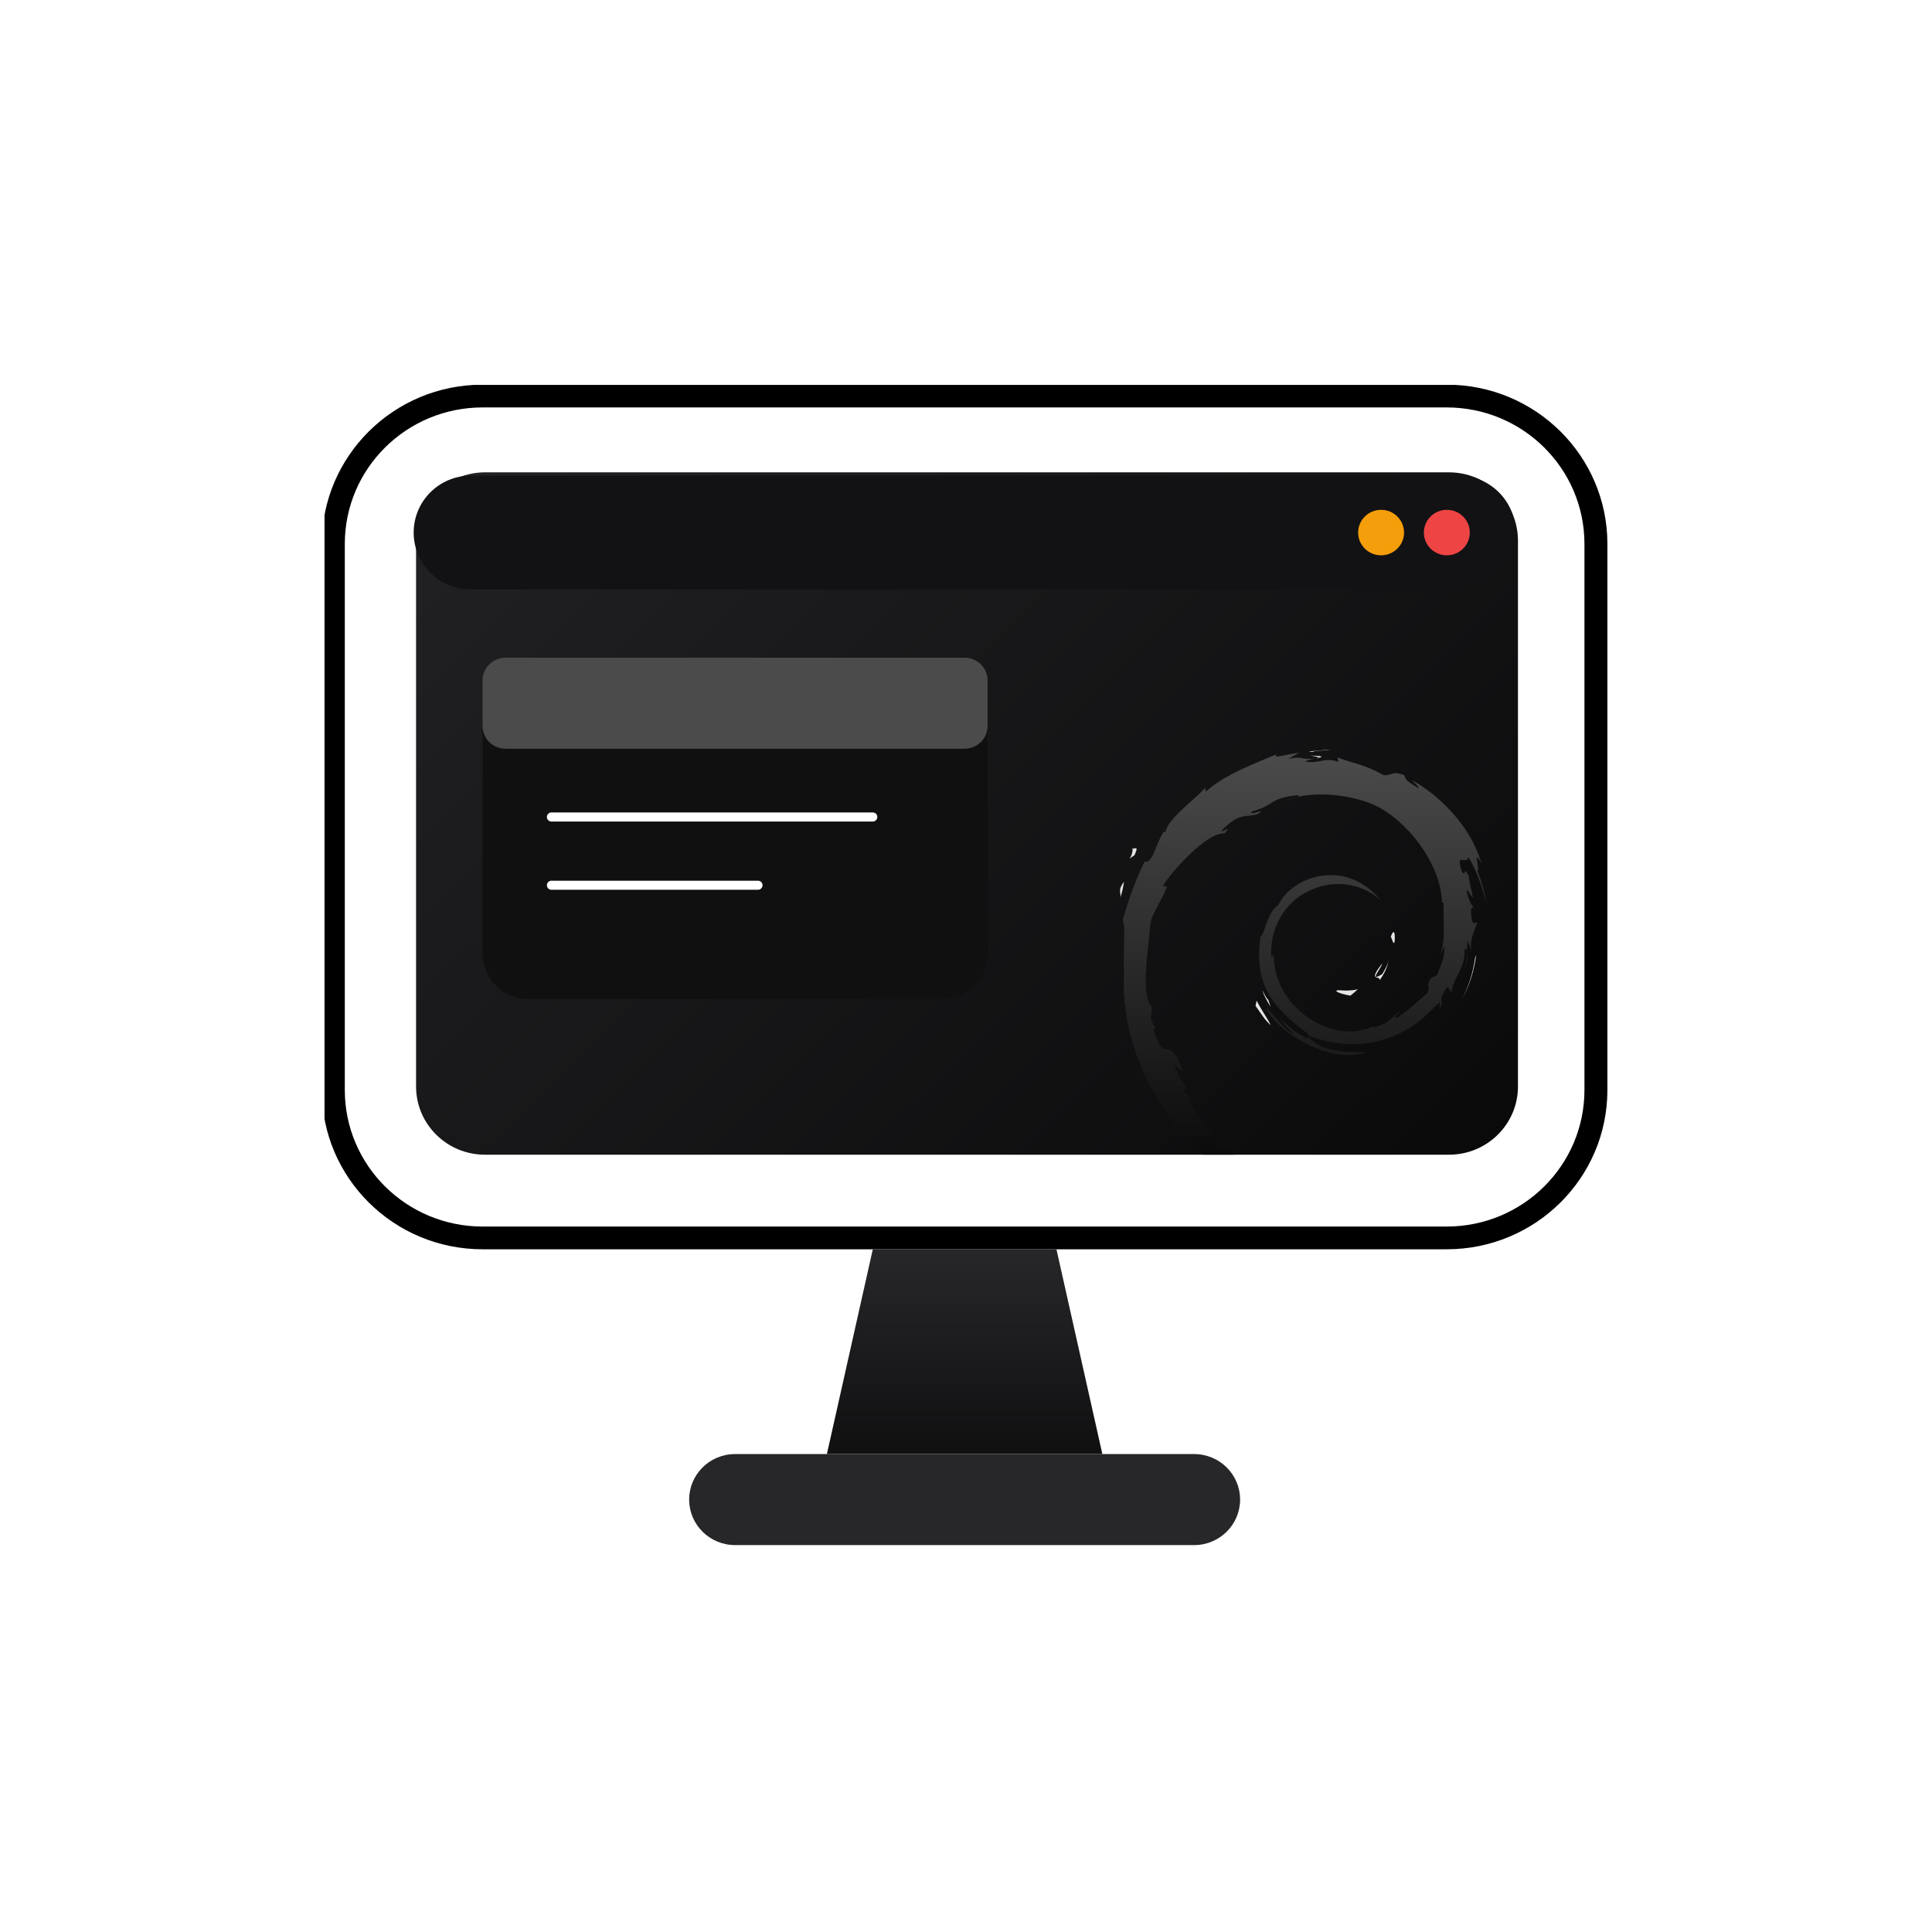
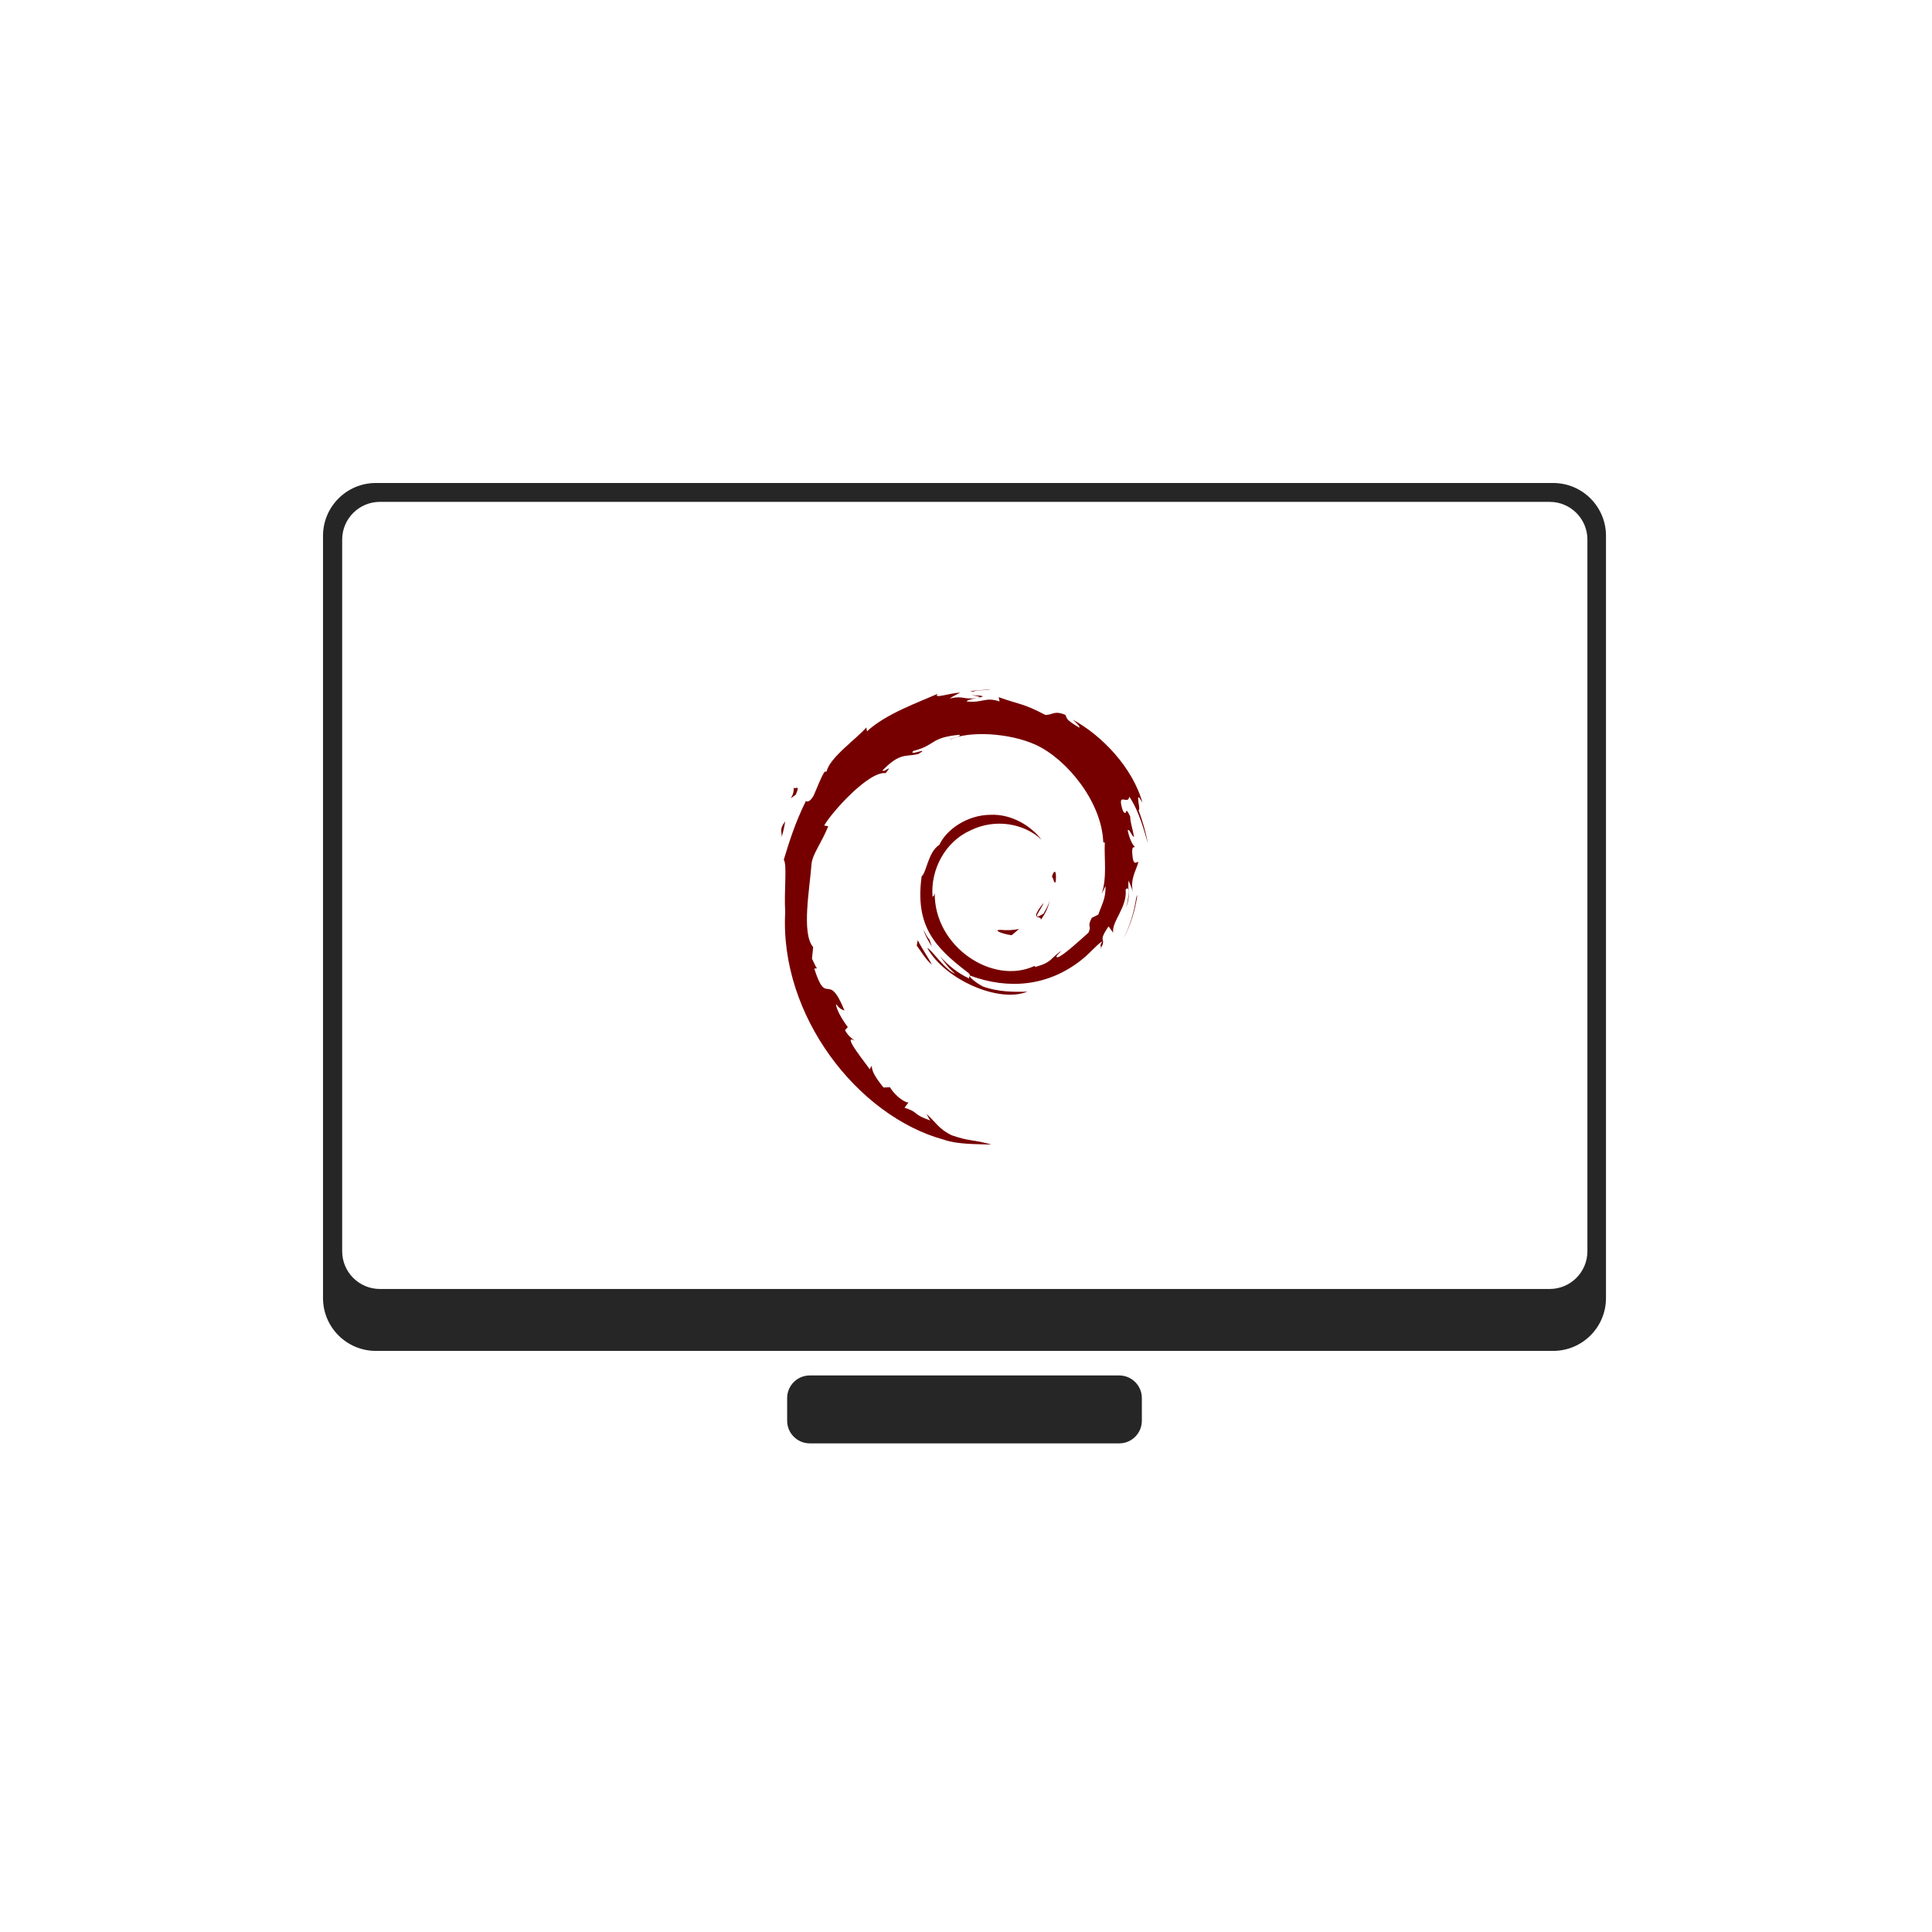
<svg xmlns="http://www.w3.org/2000/svg" width="256" height="256" viewBox="0 0 256 256" fill="none">
  <rect width="256" height="256" fill="white" />
-   <g clip-path="url(#clip0_5_23)">
-     <path d="M191.697 50.972H63.939C52.18 50.972 42.647 60.42 42.647 72.076V144.433C42.647 156.089 52.18 165.537 63.939 165.537H191.697C203.456 165.537 212.989 156.089 212.989 144.433V72.076C212.989 60.42 203.456 50.972 191.697 50.972Z" fill="black" />
-     <path d="M191.696 53.987H63.939C53.86 53.987 45.688 62.085 45.688 72.076V144.433C45.688 154.424 53.86 162.523 63.939 162.523H191.696C201.776 162.523 209.947 154.424 209.947 144.433V72.076C209.947 62.085 201.776 53.987 191.696 53.987Z" fill="white" />
-     <path d="M192.012 62.589H64.255C59.215 62.589 55.13 66.637 55.13 71.63V143.962C55.13 148.955 59.215 153.003 64.255 153.003H192.012C197.052 153.003 201.138 148.955 201.138 143.962V71.63C201.138 66.637 197.052 62.589 192.012 62.589Z" fill="url(#paint0_linear_5_23)" />
-     <path d="M193.285 63.031H62.351C58.188 63.031 54.814 66.406 54.814 70.569C54.814 74.731 58.188 78.106 62.351 78.106H193.285C197.447 78.106 200.822 74.731 200.822 70.569C200.822 66.406 197.447 63.031 193.285 63.031Z" fill="#121214" />
-     <path d="M191.713 73.583C193.393 73.583 194.755 72.234 194.755 70.569C194.755 68.903 193.393 67.554 191.713 67.554C190.033 67.554 188.672 68.903 188.672 70.569C188.672 72.234 190.033 73.583 191.713 73.583Z" fill="#EF4444" />
-     <path d="M183.003 73.583C184.683 73.583 186.044 72.234 186.044 70.569C186.044 68.903 184.683 67.554 183.003 67.554C181.323 67.554 179.961 68.903 179.961 70.569C179.961 72.234 181.323 73.583 183.003 73.583Z" fill="#F59E0B" />
-     <path d="M124.776 87.15H70.023C66.663 87.15 63.939 89.85 63.939 93.18V126.344C63.939 129.674 66.663 132.374 70.023 132.374H124.776C128.136 132.374 130.86 129.674 130.86 126.344V93.18C130.86 89.85 128.136 87.15 124.776 87.15Z" fill="#101010" />
-     <path d="M127.818 87.15H66.981C65.301 87.15 63.939 88.5 63.939 90.165V96.195C63.939 97.86 65.301 99.21 66.981 99.21H127.818C129.498 99.21 130.86 97.86 130.86 96.195V90.165C130.86 88.5 129.498 87.15 127.818 87.15Z" fill="#4B4B4B" />
-     <path d="M73.065 108.255H115.651" stroke="white" stroke-width="1.2" stroke-linecap="round" />
-     <path d="M73.065 117.299H100.441" stroke="white" stroke-width="1.2" stroke-linecap="round" />
-     <path d="M115.651 165.537H139.985L146.069 192.671H109.567L115.651 165.537Z" fill="url(#paint1_linear_5_23)" />
-     <path d="M158.236 192.672H97.4C94.04 192.672 91.316 195.371 91.316 198.701C91.316 202.031 94.04 204.731 97.4 204.731H158.236C161.596 204.731 164.32 202.031 164.32 198.701C164.32 195.371 161.596 192.672 158.236 192.672Z" fill="#27272A" />
-     <g clip-path="url(#clip1_5_23)">
-       <path d="M177.441 131.209C176.439 131.223 177.63 131.724 178.938 131.925C179.3 131.643 179.627 131.359 179.919 131.082C179.105 131.281 178.276 131.285 177.441 131.209ZM182.818 129.871C183.415 129.05 183.849 128.151 184.002 127.221C183.869 127.884 183.508 128.456 183.168 129.06C181.296 130.237 182.992 128.362 183.167 127.649C181.154 130.178 182.891 129.165 182.818 129.871ZM184.803 124.719C184.924 122.919 184.448 123.488 184.288 124.175C184.474 124.272 184.622 125.444 184.803 124.719ZM173.642 100.117C174.177 100.213 174.797 100.286 174.71 100.413C175.295 100.285 175.428 100.167 173.642 100.117Z" fill="#E5E5E5" />
-       <path d="M174.71 100.413L174.332 100.491L174.684 100.46L174.71 100.413Z" fill="#E5E5E5" />
-       <path d="M191.382 125.401C191.442 127.018 190.909 127.802 190.427 129.19L189.562 129.622C188.853 130.995 189.63 130.494 189.123 131.586C188.016 132.567 185.766 134.656 185.046 134.847C184.52 134.835 185.402 134.228 185.517 133.989C184.037 135.004 184.329 135.512 182.065 136.129L181.998 135.982C176.412 138.603 168.654 133.408 168.756 126.32C168.697 126.77 168.587 126.657 168.463 126.839C168.175 123.192 170.151 119.529 173.484 118.033C176.745 116.423 180.566 117.084 182.902 119.255C181.619 117.578 179.066 115.801 176.04 115.968C173.075 116.014 170.303 117.894 169.377 119.934C167.859 120.888 167.682 123.611 167.02 124.11C166.13 130.638 168.695 133.459 173.034 136.776C173.717 137.236 173.226 137.305 173.319 137.655C171.877 136.982 170.557 135.965 169.472 134.72C170.048 135.561 170.669 136.379 171.473 137.021C170.114 136.562 168.298 133.735 167.768 133.62C170.111 137.806 177.274 140.961 181.025 139.396C179.289 139.459 177.084 139.431 175.134 138.712C174.315 138.292 173.201 137.42 173.4 137.257C178.519 139.165 183.807 138.703 188.236 135.16C189.363 134.284 190.594 132.795 190.949 132.774C190.414 133.578 191.041 133.161 190.629 133.87C191.752 132.064 190.142 133.135 191.79 130.75L192.399 131.587C192.173 130.087 194.266 128.266 194.053 125.894C194.533 125.169 194.589 126.675 194.079 128.343C194.787 126.492 194.266 126.195 194.447 124.667C194.644 125.181 194.901 125.726 195.033 126.268C194.573 124.479 195.506 123.255 195.737 122.216C195.509 122.115 195.026 123.007 194.915 120.893C194.931 119.976 195.171 120.412 195.264 120.187C195.083 120.083 194.61 119.38 194.322 118.03C194.531 117.713 194.88 118.852 195.164 118.899C194.982 117.826 194.667 117.008 194.654 116.185C193.823 114.452 194.36 116.416 193.686 115.441C192.802 112.689 194.42 114.802 194.529 113.552C195.869 115.489 196.633 118.492 196.984 119.735C196.716 118.219 196.284 116.75 195.756 115.329C196.163 115.5 195.1 112.209 196.285 114.388C195.02 109.743 190.869 105.402 187.05 103.365C187.518 103.792 188.108 104.327 187.896 104.411C185.997 103.283 186.331 103.195 186.058 102.719C184.512 102.091 184.41 102.769 183.385 102.72C180.47 101.177 179.908 101.341 177.225 100.374L177.346 100.943C175.415 100.301 175.096 101.187 173.009 100.945C172.882 100.846 173.677 100.587 174.333 100.492C172.465 100.738 172.553 100.125 170.725 100.56C171.176 100.244 171.652 100.036 172.132 99.767C170.609 99.86 168.496 100.652 169.148 99.931C166.663 101.039 162.25 102.591 159.775 104.907L159.697 104.388C158.562 105.747 154.75 108.446 154.446 110.206L154.142 110.277C153.552 111.274 153.17 112.404 152.702 113.431C151.93 114.743 151.57 113.936 151.68 114.142C150.161 117.214 149.407 119.795 148.755 121.912C149.219 122.605 148.766 126.081 148.942 128.863C148.179 142.604 158.608 155.946 170.007 159.026C171.677 159.622 174.162 159.599 176.275 159.66C173.782 158.949 173.46 159.283 171.031 158.438C169.279 157.615 168.895 156.675 167.654 155.6L168.145 156.466C165.711 155.607 166.729 155.402 164.749 154.777L165.274 154.094C164.484 154.034 163.184 152.767 162.828 152.065L161.965 152.099C160.928 150.822 160.376 149.903 160.416 149.19L160.137 149.686C159.821 149.145 156.322 144.898 158.138 145.887C157.8 145.579 157.352 145.386 156.866 144.505L157.235 144.084C156.362 142.963 155.627 141.525 155.683 141.046C156.149 141.674 156.473 141.791 156.793 141.899C154.587 136.438 154.463 141.598 152.792 136.34L153.145 136.312C152.874 135.904 152.71 135.462 152.492 135.028L152.646 133.499C151.057 131.666 152.202 125.708 152.431 122.44C152.59 121.111 153.756 119.697 154.644 117.479L154.103 117.386C155.137 115.587 160.005 110.161 162.259 110.441C163.352 109.072 162.042 110.436 161.829 110.091C164.228 107.614 164.982 108.341 166.601 107.895C168.347 106.861 165.102 108.299 165.93 107.501C168.948 106.732 168.069 105.752 172.007 105.362C172.422 105.598 171.043 105.726 170.697 106.032C173.211 104.804 178.655 105.084 182.19 106.713C186.293 108.626 190.902 114.281 191.084 119.601L191.291 119.657C191.186 121.772 191.615 124.217 190.871 126.464L191.381 125.402" fill="url(#paint2_linear_5_23)" />
-       <path d="M166.506 132.581L166.366 133.282C167.024 134.174 167.546 135.141 168.387 135.839C167.783 134.66 167.333 134.174 166.506 132.581ZM168.063 132.52C167.714 132.136 167.508 131.673 167.277 131.212C167.498 132.022 167.95 132.719 168.371 133.427L168.063 132.52ZM195.605 126.547L195.459 126.916C195.189 128.828 194.606 130.72 193.713 132.474C194.699 130.623 195.337 128.599 195.604 126.547M173.84 99.637C174.517 99.39 175.505 99.502 176.224 99.338C175.287 99.417 174.355 99.464 173.435 99.582L173.84 99.637ZM150.06 112.254C150.216 113.695 148.973 114.255 150.336 113.304C151.066 111.663 150.05 112.851 150.06 112.254ZM148.459 118.926C148.773 117.965 148.83 117.388 148.95 116.831C148.082 117.938 148.551 118.174 148.459 118.926Z" fill="#E5E5E5" />
-     </g>
-   </g>
-   <defs>
-     <linearGradient id="paint0_linear_5_23" x1="30.795" y1="32.45" x2="223.671" y2="227.119" gradientUnits="userSpaceOnUse">
-       <stop stop-color="#27272A" />
-       <stop offset="1" />
-     </linearGradient>
-     <linearGradient id="paint1_linear_5_23" x1="127.818" y1="165.537" x2="127.818" y2="210.938" gradientUnits="userSpaceOnUse">
-       <stop stop-color="#27272A" />
-       <stop offset="1" />
-     </linearGradient>
-     <linearGradient id="paint2_linear_5_23" x1="172.87" y1="99.767" x2="172.87" y2="152.651" gradientUnits="userSpaceOnUse">
-       <stop stop-color="#4B4B4B" />
-       <stop offset="1" stop-color="#0C0C0D" />
-     </linearGradient>
-     <clipPath id="clip0_5_23">
-       <rect width="170" height="154" fill="white" transform="translate(43 51)" />
-     </clipPath>
-     <clipPath id="clip1_5_23">
-       <rect width="51" height="55" fill="white" transform="translate(147.199 98)" />
-     </clipPath>
-   </defs>
+   <rect x="42.801" y="64" width="170" height="115" rx="7" fill="#262626" />
+   <rect x="45.34" y="66.5" width="165" height="104.296" rx="5" fill="white" />
+   <path d="M132.543 123.21C131.541 123.224 132.733 123.725 134.04 123.925C134.402 123.644 134.73 123.359 135.022 123.082C134.207 123.281 133.379 123.285 132.543 123.21ZM137.92 121.872C138.517 121.051 138.951 120.151 139.105 119.221C138.971 119.884 138.61 120.457 138.27 121.061C136.398 122.237 138.094 120.363 138.269 119.65C136.256 122.179 137.993 121.166 137.92 121.872ZM139.905 116.719C140.026 114.92 139.55 115.488 139.39 116.175C139.576 116.272 139.724 117.444 139.905 116.719ZM128.744 92.117C129.279 92.213 129.9 92.287 129.812 92.414C130.397 92.286 130.53 92.168 128.744 92.117Z" fill="#760000" />
+   <path d="M129.812 92.414L129.435 92.492L129.786 92.461L129.812 92.414Z" fill="#760000" />
+   <path d="M146.484 117.402C146.544 119.018 146.011 119.803 145.529 121.191L144.664 121.622C143.955 122.995 144.732 122.494 144.225 123.586C143.119 124.568 140.868 126.656 140.148 126.847C139.622 126.836 140.504 126.228 140.62 125.99C139.139 127.005 139.431 127.513 137.167 128.13L137.101 127.983C131.515 130.604 123.756 125.409 123.859 118.32C123.799 118.77 123.689 118.658 123.565 118.84C123.277 115.193 125.253 111.529 128.586 110.034C131.847 108.423 135.669 109.084 138.004 111.256C136.721 109.579 134.168 107.802 131.142 107.968C128.177 108.015 125.405 109.895 124.479 111.935C122.961 112.889 122.784 115.612 122.123 116.11C121.233 122.639 123.797 125.459 128.136 128.777C128.819 129.236 128.329 129.306 128.421 129.656C126.979 128.982 125.659 127.965 124.574 126.72C125.15 127.562 125.772 128.379 126.575 129.022C125.216 128.562 123.4 125.736 122.87 125.621C125.213 129.806 132.376 132.961 136.127 131.396C134.391 131.46 132.186 131.432 130.236 130.712C129.417 130.292 128.303 129.421 128.502 129.258C133.621 131.166 138.909 130.703 143.338 127.161C144.465 126.285 145.696 124.796 146.052 124.775C145.516 125.579 146.143 125.162 145.731 125.871C146.855 124.064 145.244 125.135 146.892 122.751L147.501 123.587C147.275 122.088 149.368 120.267 149.156 117.895C149.635 117.17 149.691 118.675 149.181 120.344C149.889 118.493 149.368 118.196 149.55 116.668C149.746 117.181 150.003 117.727 150.135 118.269C149.675 116.48 150.609 115.256 150.839 114.216C150.612 114.116 150.128 115.007 150.018 112.894C150.033 111.976 150.274 112.413 150.366 112.187C150.185 112.084 149.712 111.38 149.424 110.031C149.633 109.714 149.982 110.853 150.267 110.9C150.084 109.826 149.769 109.008 149.756 108.185C148.925 106.453 149.462 108.416 148.788 107.442C147.904 104.69 149.522 106.803 149.631 105.553C150.971 107.49 151.736 110.493 152.086 111.736C151.818 110.22 151.386 108.751 150.858 107.33C151.265 107.501 150.202 104.21 151.387 106.389C150.122 101.744 145.971 97.403 142.152 95.366C142.62 95.792 143.21 96.328 142.998 96.412C141.099 95.284 141.433 95.196 141.161 94.719C139.614 94.091 139.512 94.77 138.488 94.72C135.572 93.177 135.01 93.342 132.327 92.374L132.449 92.944C130.517 92.302 130.199 93.187 128.111 92.946C127.984 92.847 128.779 92.588 129.435 92.493C127.567 92.738 127.655 92.125 125.827 92.56C126.278 92.245 126.754 92.036 127.234 91.768C125.711 91.86 123.598 92.652 124.25 91.932C121.765 93.039 117.353 94.592 114.877 96.908L114.799 96.389C113.664 97.748 109.852 100.447 109.548 102.207L109.245 102.277C108.654 103.275 108.272 104.405 107.804 105.431C107.032 106.744 106.672 105.936 106.782 106.142C105.263 109.214 104.509 111.796 103.857 113.913C104.322 114.605 103.868 118.082 104.044 120.864C103.281 134.605 113.71 147.947 125.109 151.027C126.78 151.622 129.264 151.599 131.378 151.661C128.884 150.949 128.562 151.284 126.133 150.439C124.381 149.615 123.997 148.675 122.756 147.601L123.247 148.467C120.813 147.607 121.831 147.403 119.851 146.777L120.376 146.094C119.587 146.035 118.286 144.767 117.93 144.066L117.068 144.1C116.031 142.823 115.478 141.904 115.518 141.191L115.24 141.687C114.924 141.145 111.424 136.899 113.24 137.888C112.903 137.58 112.454 137.387 111.968 136.506L112.338 136.084C111.464 134.963 110.73 133.525 110.786 133.047C111.252 133.675 111.575 133.792 111.895 133.9C109.689 128.438 109.565 133.599 107.894 128.341L108.248 128.313C107.977 127.905 107.812 127.463 107.594 127.029L107.748 125.499C106.16 123.667 107.304 117.709 107.533 114.441C107.692 113.112 108.858 111.698 109.746 109.479L109.205 109.386C110.239 107.588 115.107 102.162 117.361 102.441C118.454 101.072 117.144 102.436 116.931 102.092C119.33 99.614 120.084 100.342 121.703 99.896C123.449 98.862 120.205 100.299 121.032 99.501C124.05 98.732 123.171 97.753 127.109 97.362C127.524 97.598 126.145 97.727 125.799 98.033C128.313 96.805 133.757 97.084 137.292 98.714C141.395 100.627 146.004 106.282 146.186 111.602L146.393 111.657C146.288 113.772 146.717 116.218 145.974 118.465L146.484 117.402" fill="#760000" />
+   <path d="M121.608 124.582L121.468 125.283C122.126 126.175 122.649 127.142 123.489 127.839C122.885 126.661 122.435 126.174 121.608 124.582ZM123.165 124.521C122.816 124.136 122.61 123.673 122.379 123.212C122.6 124.023 123.052 124.719 123.473 125.428L123.165 124.521ZM150.708 118.548L150.561 118.916C150.291 120.828 149.708 122.721 148.815 124.475C149.801 122.624 150.44 120.599 150.707 118.548M128.942 91.638C129.62 91.39 130.607 91.502 131.326 91.339C130.389 91.418 129.457 91.464 128.537 91.583L128.942 91.638ZM105.162 104.254C105.318 105.696 104.075 106.256 105.438 105.305C106.168 103.664 105.152 104.852 105.162 104.254ZM103.561 110.927C103.875 109.966 103.932 109.388 104.052 108.832C103.185 109.938 103.653 110.174 103.561 110.927Z" fill="#760000" />
+   <rect x="104.301" y="182.254" width="47" height="9" rx="3" fill="#262626" />
</svg>
